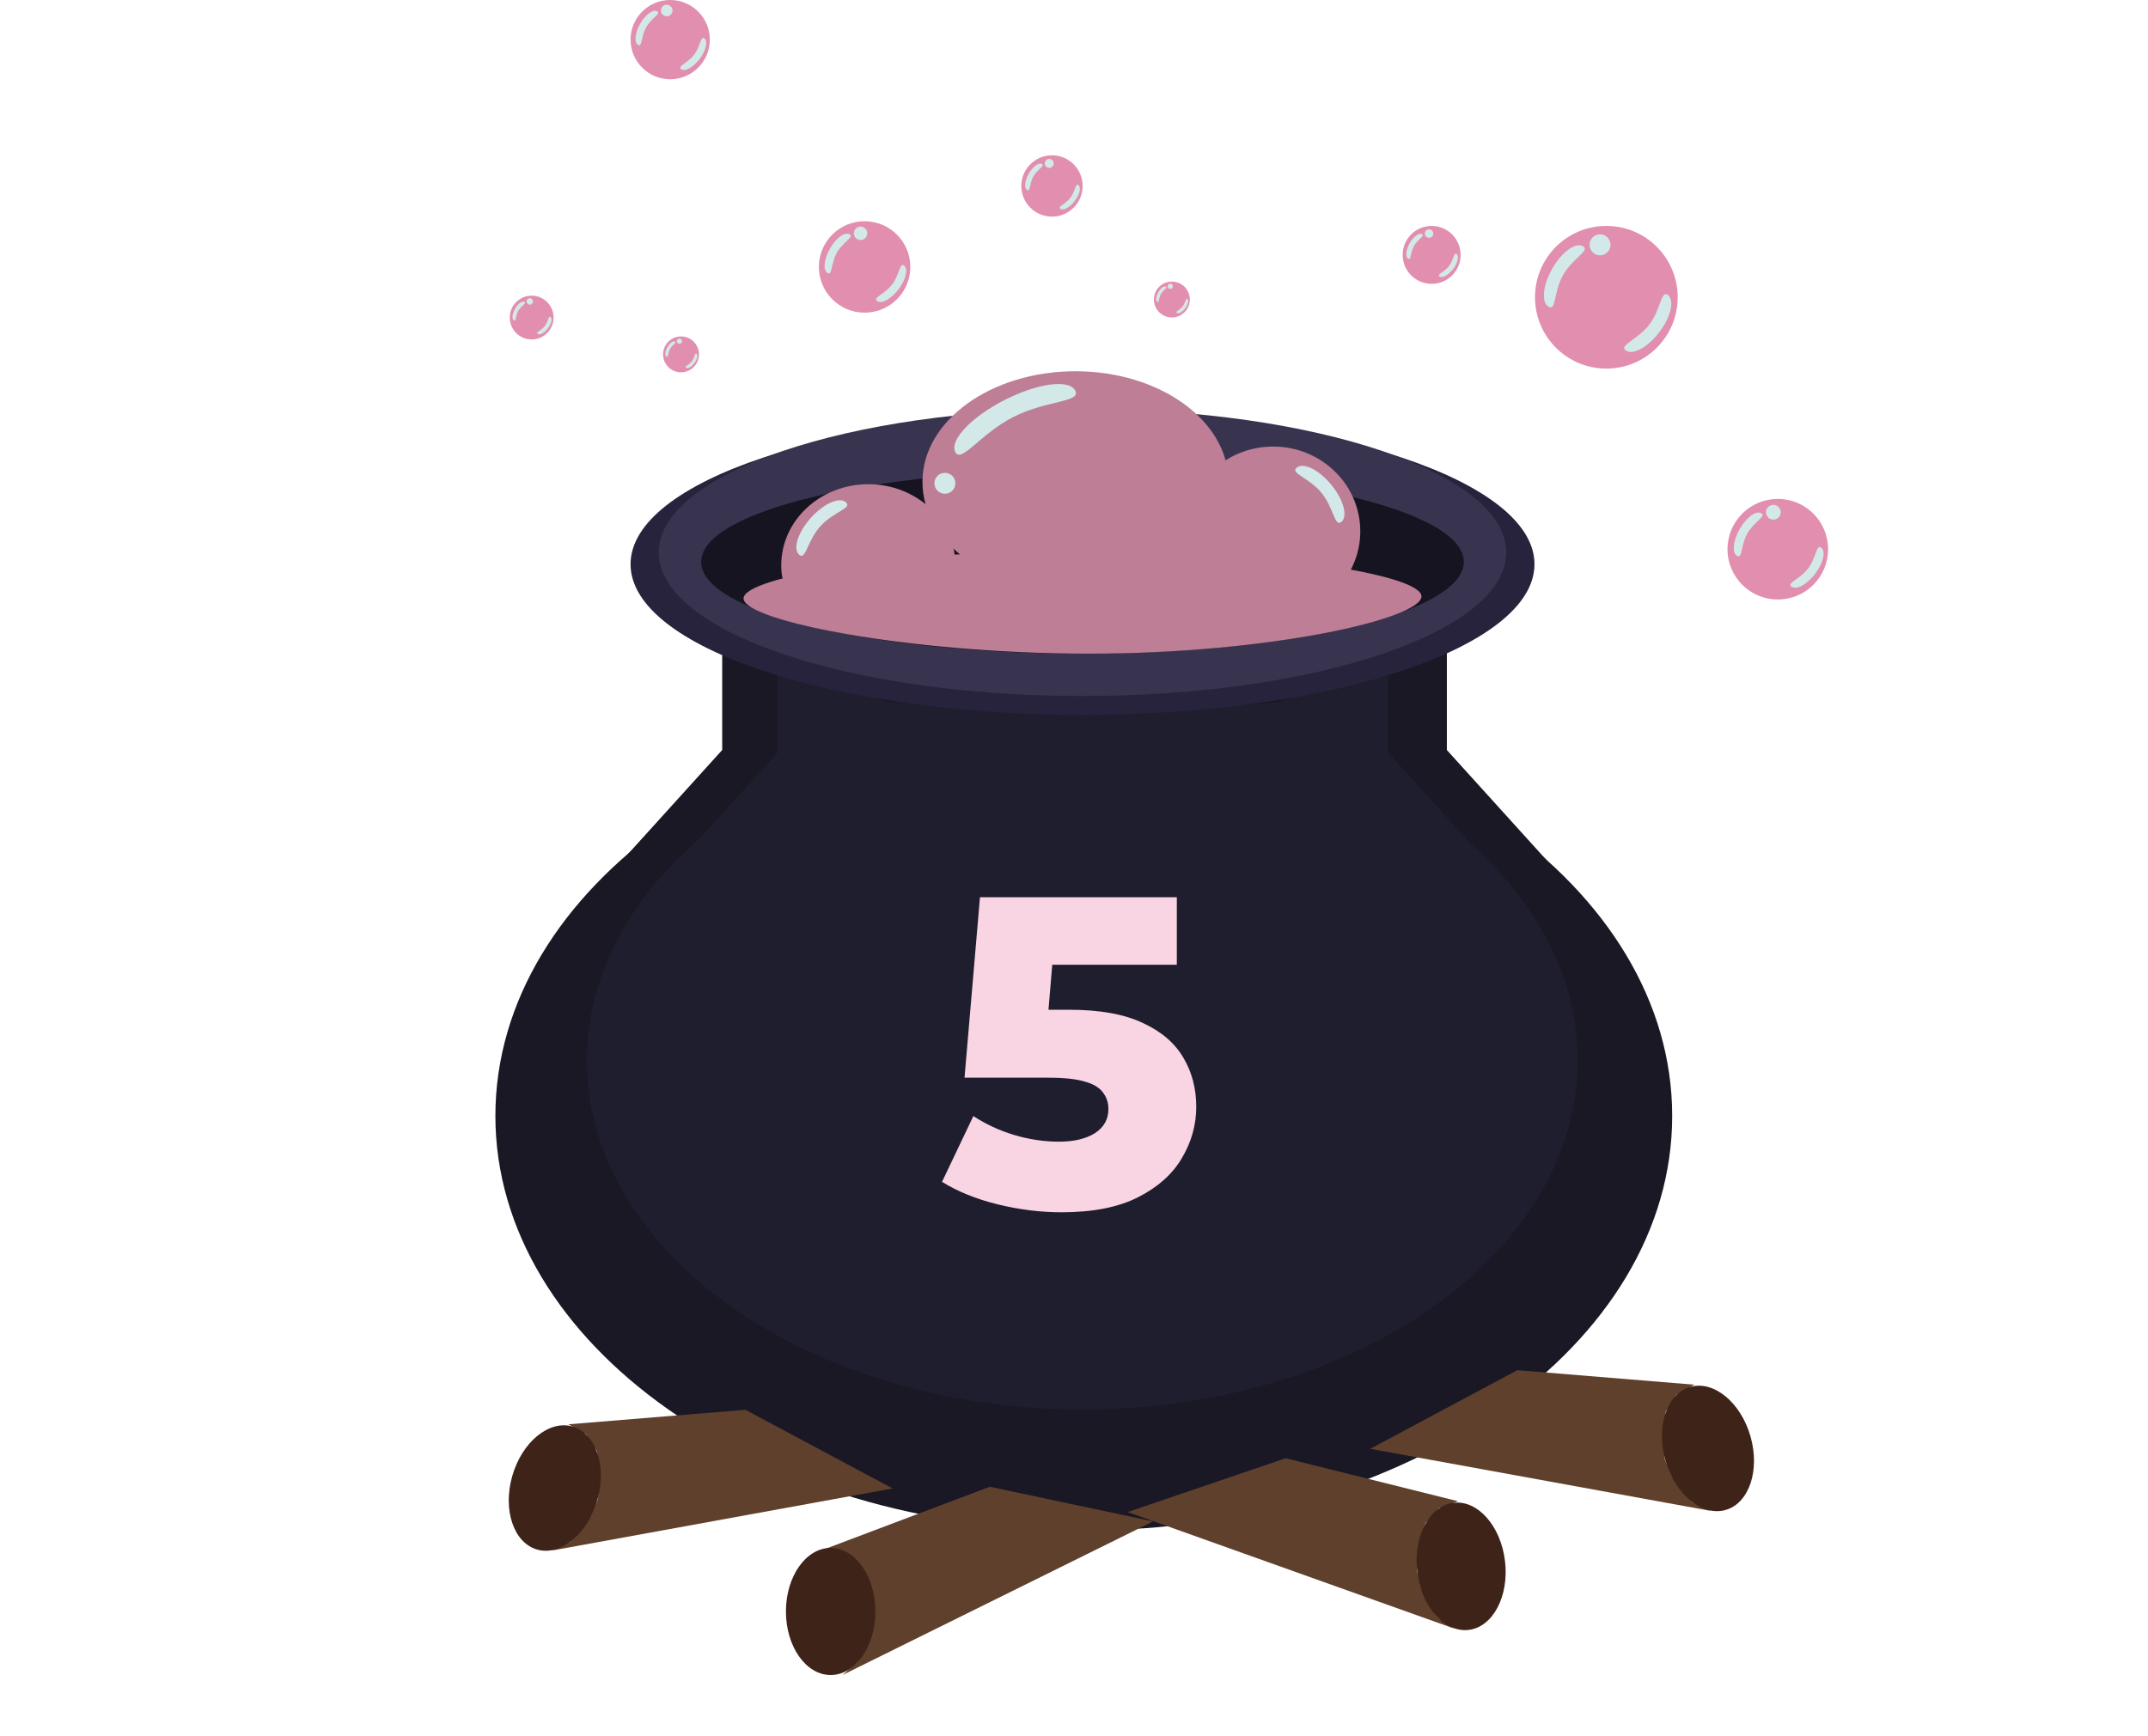
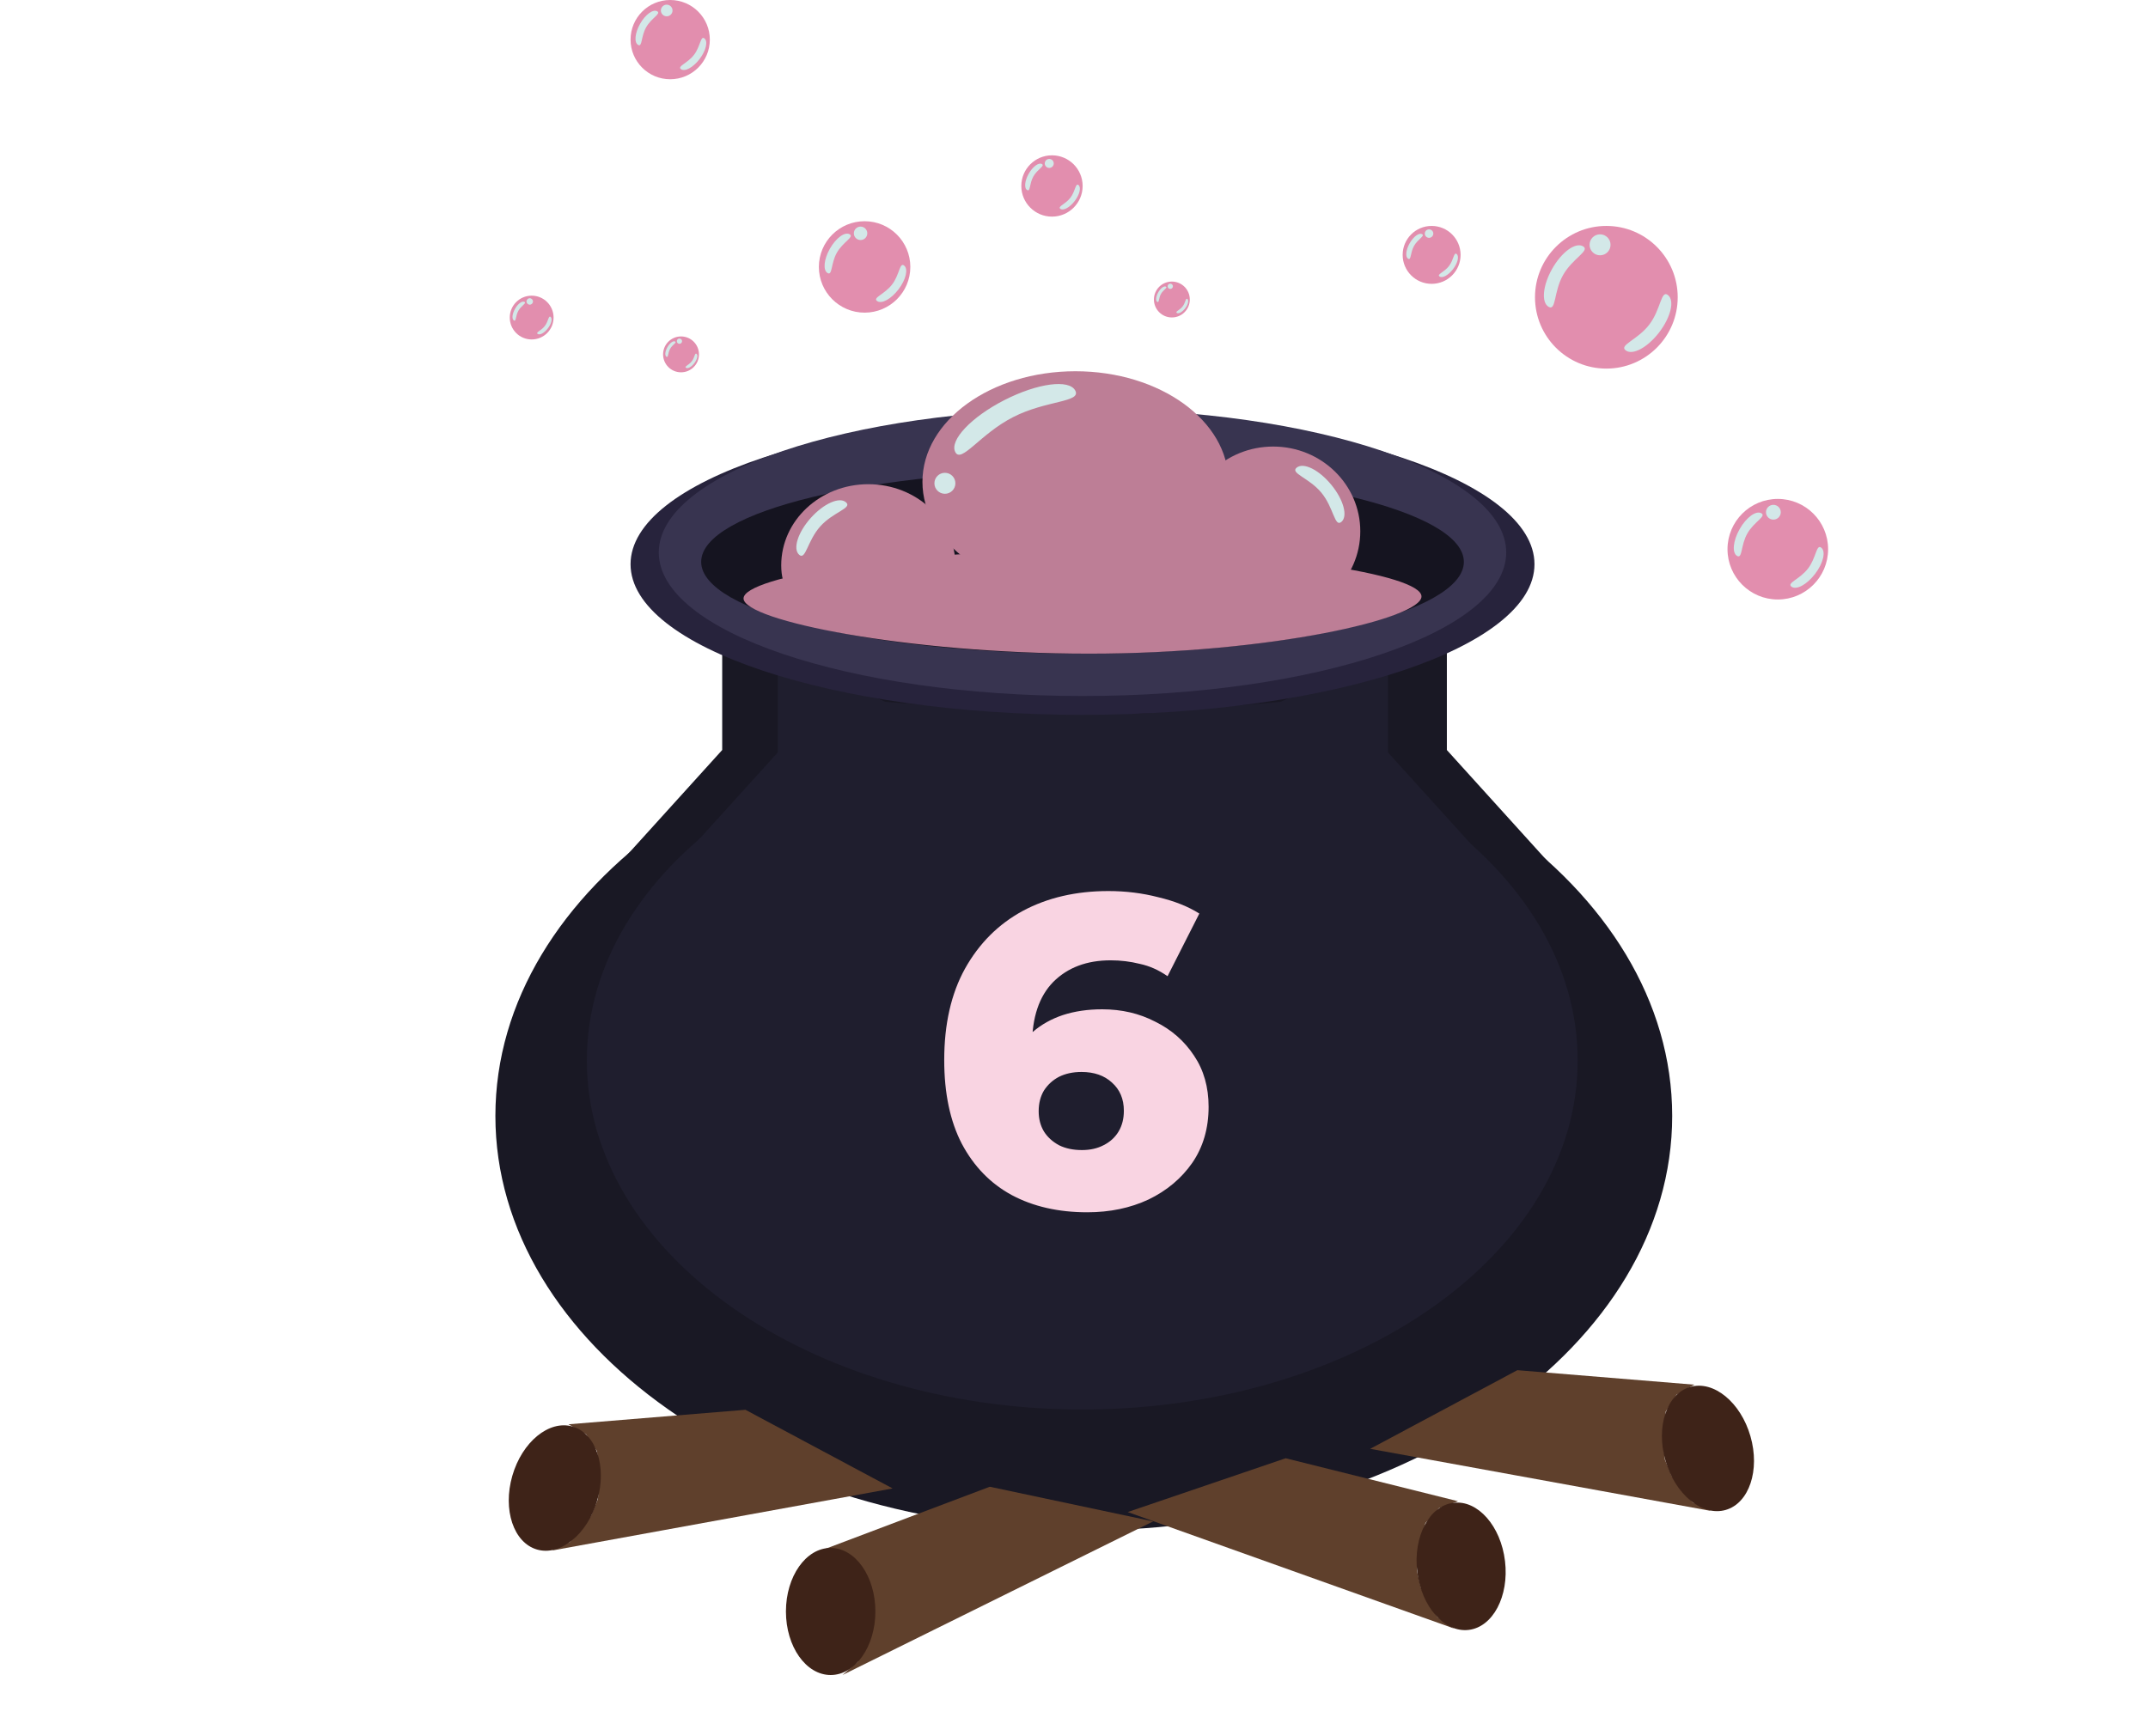
<svg xmlns="http://www.w3.org/2000/svg" width="146" height="118" viewBox="0 0 146 118" fill="none">
  <path d="M113.659 75.868C113.659 91.433 95.754 104.051 73.666 104.051C51.578 104.051 33.672 91.433 33.672 75.868C33.672 60.304 51.578 47.687 73.666 47.687C95.754 47.687 113.659 60.304 113.659 75.868Z" fill="#191824" />
  <path d="M69.894 47.866L42.217 58.58L49.088 50.991L49.088 43.076L57.778 46.91L69.894 47.866Z" fill="#191824" />
  <path d="M74.168 48.249L105.215 58.582L98.344 50.993L98.344 43.078L89.655 46.912L74.168 48.249Z" fill="#191824" />
  <path d="M107.235 72.1C107.235 85.205 92.159 95.828 73.561 95.828C54.964 95.828 39.888 85.205 39.888 72.1C39.888 58.995 54.964 48.372 73.561 48.372C92.159 48.372 107.235 58.995 107.235 72.1Z" fill="#1F1E2E" />
  <path d="M70.386 48.523L47.083 57.543L52.868 51.154L52.868 44.49L60.184 47.717L70.386 48.523Z" fill="#1F1E2E" />
  <path d="M73.986 48.845L100.126 57.545L94.341 51.156L94.341 44.492L87.025 47.719L73.986 48.845Z" fill="#1F1E2E" />
  <ellipse cx="73.579" cy="38.36" rx="30.72" ry="10.24" fill="#27233C" />
  <ellipse cx="73.578" cy="37.56" rx="28.8" ry="9.76" fill="#383450" />
  <ellipse cx="73.579" cy="38.2" rx="25.92" ry="6.24" fill="#151420" />
  <ellipse cx="73.099" cy="32.76" rx="10.4" ry="7.52" fill="#BD7E96" />
  <ellipse cx="86.539" cy="36.12" rx="5.92" ry="5.76" fill="#BD7E96" />
  <path d="M64.94 38.435C64.94 41.48 62.289 41.236 59.02 41.236C55.75 41.236 53.1 41.48 53.1 38.435C53.1 35.389 55.75 32.92 59.02 32.92C62.289 32.92 64.94 35.389 64.94 38.435Z" fill="#BD7E96" />
  <path d="M96.619 40.55C96.619 42.051 86.384 44.44 74.027 44.44C61.671 44.44 50.539 42.188 50.539 40.687C50.539 39.186 61.473 37.4 73.829 37.4C86.186 37.4 96.619 39.049 96.619 40.55Z" fill="#BD7E96" />
  <path d="M55.98 105.347L67.277 101.08L78.38 103.436L57.264 113.88L58.291 112.989L58.804 112.033L59.19 110.823L59.318 109.677L59.061 108.212L58.355 106.557L57.328 105.665L55.98 105.347Z" fill="#5F402C" />
  <path d="M38.636 96.835L50.667 95.848L60.671 101.196L37.495 105.42L38.728 104.845L39.487 104.066L40.193 103.005L40.635 101.935L40.797 100.452L40.579 98.659L39.842 97.515L38.636 96.835Z" fill="#5F402C" />
  <ellipse cx="37.71" cy="101.168" rx="3.005" ry="4.352" transform="matrix(0.960822 0.277167 -0.277168 0.960821 29.5181 -6.48838)" fill="#3E2318" />
  <path d="M99.1 102.065L87.387 99.143L76.65 102.8L98.836 110.721L97.712 109.954L97.089 109.062L96.564 107.901L96.301 106.774L96.382 105.284L96.887 103.55L97.8 102.541L99.1 102.065Z" fill="#5F402C" />
  <ellipse cx="3.005" cy="4.352" rx="3.005" ry="4.352" transform="matrix(-0.993022 0.117929 0.11793 0.993022 101.783 101.816)" fill="#3E2318" />
  <path d="M115.165 94.141L103.134 93.155L93.13 98.502L116.306 102.726L115.072 102.151L114.314 101.372L113.607 100.312L113.165 99.242L113.004 97.758L113.221 95.966L113.959 94.822L115.165 94.141Z" fill="#5F402C" />
  <ellipse cx="3.005" cy="4.352" rx="3.005" ry="4.352" transform="matrix(-0.960822 0.277167 0.277168 0.960822 117.771 93.4609)" fill="#3E2318" />
  <ellipse cx="56.46" cy="109.56" rx="3.04" ry="4.32" fill="#3E2318" />
  <ellipse cx="109.184" cy="20.21" rx="4.85" ry="4.85" fill="#E28EAE" />
  <path d="M112.782 22.587C111.989 23.626 110.966 24.179 110.497 23.821C110.027 23.463 111.31 23.108 112.102 22.069C112.895 21.029 112.897 19.698 113.366 20.056C113.836 20.414 113.574 21.547 112.782 22.587Z" fill="#D3E8E8" />
  <path d="M105.5 18.276C106.144 17.138 107.083 16.452 107.597 16.743C108.11 17.034 106.888 17.559 106.244 18.697C105.6 19.834 105.778 21.153 105.264 20.862C104.75 20.571 104.856 19.413 105.5 18.276Z" fill="#D3E8E8" />
  <path d="M68.27 27.201C70.524 26.049 72.681 25.763 73.09 26.562C73.499 27.361 71.115 27.206 68.862 28.358C66.609 29.51 65.339 31.533 64.93 30.734C64.522 29.935 66.017 28.353 68.27 27.201Z" fill="#D3E8E8" />
  <path d="M55.108 35.215C55.988 34.231 57.061 33.756 57.506 34.153C57.95 34.55 56.631 34.806 55.751 35.791C54.871 36.775 54.764 38.114 54.319 37.717C53.875 37.319 54.228 36.2 55.108 35.215Z" fill="#D3E8E8" />
  <path d="M90.485 32.954C89.646 31.935 88.593 31.416 88.133 31.795C87.672 32.174 88.98 32.483 89.819 33.502C90.658 34.522 90.71 35.864 91.171 35.485C91.631 35.106 91.324 33.973 90.485 32.954Z" fill="#D3E8E8" />
  <ellipse cx="108.756" cy="16.644" rx="0.713" ry="0.713" fill="#D3E8E8" />
  <ellipse cx="64.225" cy="32.858" rx="0.713" ry="0.713" fill="#D3E8E8" />
  <ellipse cx="45.553" cy="2.694" rx="2.694" ry="2.694" fill="#E28EAE" />
  <path d="M47.551 4.014C47.111 4.591 46.543 4.898 46.282 4.699C46.021 4.501 46.733 4.304 47.174 3.726C47.614 3.149 47.615 2.409 47.876 2.608C48.137 2.807 47.991 3.436 47.551 4.014Z" fill="#D3E8E8" />
  <path d="M43.507 1.619C43.865 0.988 44.386 0.606 44.672 0.768C44.957 0.93 44.278 1.221 43.92 1.853C43.562 2.485 43.661 3.217 43.376 3.056C43.091 2.894 43.149 2.251 43.507 1.619Z" fill="#D3E8E8" />
  <ellipse cx="45.316" cy="0.713" rx="0.396" ry="0.396" fill="#D3E8E8" />
  <ellipse cx="79.652" cy="20.363" rx="1.22" ry="1.22" fill="#E28EAE" />
  <path d="M80.557 20.961C80.358 21.223 80.1 21.362 79.982 21.272C79.864 21.182 80.187 21.092 80.386 20.831C80.586 20.569 80.586 20.234 80.704 20.324C80.823 20.414 80.757 20.7 80.557 20.961Z" fill="#D3E8E8" />
  <path d="M78.725 19.877C78.887 19.59 79.123 19.418 79.252 19.491C79.382 19.564 79.074 19.696 78.912 19.982C78.75 20.269 78.795 20.6 78.665 20.527C78.536 20.454 78.563 20.163 78.725 19.877Z" fill="#D3E8E8" />
  <ellipse cx="79.544" cy="19.465" rx="0.179" ry="0.179" fill="#D3E8E8" />
  <ellipse cx="71.503" cy="12.644" rx="2.084" ry="2.084" fill="#E28EAE" />
  <path d="M73.049 13.665C72.709 14.111 72.269 14.349 72.068 14.195C71.866 14.041 72.417 13.889 72.757 13.442C73.098 12.995 73.099 12.424 73.3 12.578C73.502 12.731 73.39 13.218 73.049 13.665Z" fill="#D3E8E8" />
  <path d="M69.921 11.812C70.198 11.324 70.601 11.029 70.822 11.154C71.042 11.279 70.517 11.505 70.24 11.993C69.964 12.482 70.04 13.049 69.82 12.924C69.599 12.799 69.644 12.301 69.921 11.812Z" fill="#D3E8E8" />
  <ellipse cx="71.318" cy="11.111" rx="0.306" ry="0.306" fill="#D3E8E8" />
  <ellipse cx="58.767" cy="18.148" rx="3.108" ry="3.108" fill="#E28EAE" />
  <path d="M61.074 19.671C60.566 20.338 59.91 20.692 59.609 20.462C59.308 20.233 60.13 20.006 60.638 19.339C61.146 18.673 61.147 17.82 61.448 18.049C61.749 18.279 61.581 19.005 61.074 19.671Z" fill="#D3E8E8" />
  <path d="M56.407 16.909C56.819 16.18 57.421 15.74 57.75 15.926C58.08 16.113 57.296 16.449 56.883 17.178C56.47 17.907 56.584 18.753 56.255 18.566C55.926 18.38 55.994 17.637 56.407 16.909Z" fill="#D3E8E8" />
  <ellipse cx="58.493" cy="15.863" rx="0.457" ry="0.457" fill="#D3E8E8" />
  <ellipse cx="120.838" cy="37.339" rx="3.419" ry="3.419" fill="#E28EAE" />
  <path d="M123.374 39.014C122.816 39.747 122.094 40.137 121.763 39.885C121.432 39.632 122.336 39.382 122.895 38.649C123.454 37.916 123.455 36.978 123.786 37.23C124.117 37.483 123.933 38.281 123.374 39.014Z" fill="#D3E8E8" />
  <path d="M118.242 35.975C118.696 35.173 119.358 34.69 119.72 34.895C120.082 35.1 119.22 35.47 118.766 36.272C118.312 37.074 118.437 38.004 118.075 37.799C117.713 37.593 117.788 36.777 118.242 35.975Z" fill="#D3E8E8" />
  <ellipse cx="120.537" cy="34.825" rx="0.503" ry="0.503" fill="#D3E8E8" />
  <ellipse cx="97.308" cy="17.329" rx="1.969" ry="1.969" fill="#E28EAE" />
  <path d="M98.767 18.293C98.445 18.715 98.03 18.94 97.84 18.794C97.649 18.649 98.17 18.505 98.491 18.083C98.813 17.661 98.814 17.121 99.004 17.266C99.195 17.412 99.089 17.871 98.767 18.293Z" fill="#D3E8E8" />
  <path d="M95.812 16.543C96.074 16.082 96.455 15.803 96.663 15.921C96.872 16.039 96.376 16.253 96.114 16.714C95.853 17.176 95.925 17.711 95.716 17.593C95.508 17.475 95.551 17.005 95.812 16.543Z" fill="#D3E8E8" />
  <ellipse cx="97.133" cy="15.881" rx="0.289" ry="0.289" fill="#D3E8E8" />
  <ellipse cx="36.138" cy="21.59" rx="1.489" ry="1.489" fill="#E28EAE" />
  <path d="M37.242 22.32C36.999 22.639 36.685 22.809 36.541 22.699C36.397 22.589 36.79 22.48 37.034 22.161C37.277 21.842 37.278 21.433 37.422 21.543C37.566 21.653 37.486 22.001 37.242 22.32Z" fill="#D3E8E8" />
  <path d="M35.007 20.996C35.205 20.646 35.493 20.436 35.651 20.525C35.809 20.614 35.433 20.776 35.235 21.125C35.037 21.474 35.092 21.88 34.934 21.79C34.777 21.701 34.809 21.345 35.007 20.996Z" fill="#D3E8E8" />
  <ellipse cx="36.007" cy="20.495" rx="0.219" ry="0.219" fill="#D3E8E8" />
  <ellipse cx="46.29" cy="24.093" rx="1.22" ry="1.22" fill="#E28EAE" />
  <path d="M47.195 24.691C46.996 24.953 46.738 25.092 46.62 25.002C46.502 24.912 46.825 24.822 47.024 24.561C47.223 24.299 47.224 23.964 47.342 24.054C47.46 24.144 47.394 24.429 47.195 24.691Z" fill="#D3E8E8" />
  <path d="M45.363 23.606C45.525 23.32 45.761 23.147 45.89 23.22C46.02 23.294 45.712 23.426 45.55 23.712C45.388 23.998 45.432 24.33 45.303 24.257C45.174 24.184 45.201 23.892 45.363 23.606Z" fill="#D3E8E8" />
  <ellipse cx="46.182" cy="23.196" rx="0.179" ry="0.179" fill="#D3E8E8" />
-   <path d="M72.159 82.42C70.719 82.42 69.269 82.24 67.809 81.88C66.349 81.52 65.089 81.01 64.029 80.35L66.159 75.88C67.019 76.44 67.949 76.87 68.949 77.17C69.969 77.47 70.979 77.62 71.979 77.62C72.979 77.62 73.789 77.43 74.409 77.05C75.029 76.65 75.339 76.1 75.339 75.4C75.339 74.98 75.219 74.61 74.979 74.29C74.739 73.95 74.329 73.7 73.749 73.54C73.169 73.36 72.339 73.27 71.259 73.27H65.559L66.609 61H79.989V65.59H68.709L71.739 62.98L71.049 71.26L68.019 68.65H72.669C74.749 68.65 76.419 68.95 77.679 69.55C78.939 70.13 79.859 70.92 80.439 71.92C81.019 72.9 81.309 74.01 81.309 75.25C81.309 76.49 80.979 77.66 80.319 78.76C79.679 79.84 78.689 80.72 77.349 81.4C76.009 82.08 74.279 82.42 72.159 82.42Z" fill="#F9D4E2" />
+   <path d="M73.899 82.42C71.939 82.42 70.229 82.03 68.769 81.25C67.329 80.47 66.199 79.31 65.379 77.77C64.579 76.23 64.179 74.33 64.179 72.07C64.179 69.63 64.649 67.56 65.589 65.86C66.549 64.14 67.859 62.83 69.519 61.93C71.199 61.03 73.139 60.58 75.339 60.58C76.519 60.58 77.649 60.72 78.729 61C79.829 61.26 80.759 61.63 81.519 62.11L79.359 66.37C78.759 65.95 78.129 65.67 77.469 65.53C76.829 65.37 76.169 65.29 75.489 65.29C73.869 65.29 72.569 65.78 71.589 66.76C70.629 67.74 70.149 69.17 70.149 71.05C70.149 71.39 70.149 71.75 70.149 72.13C70.169 72.49 70.209 72.86 70.269 73.24L68.769 72.01C69.169 71.27 69.649 70.65 70.209 70.15C70.789 69.65 71.469 69.27 72.249 69.01C73.049 68.75 73.939 68.62 74.919 68.62C76.239 68.62 77.439 68.9 78.519 69.46C79.619 70 80.499 70.77 81.159 71.77C81.819 72.75 82.149 73.91 82.149 75.25C82.149 76.71 81.779 77.98 81.039 79.06C80.299 80.12 79.309 80.95 78.069 81.55C76.829 82.13 75.439 82.42 73.899 82.42ZM73.539 78.19C74.099 78.19 74.589 78.08 75.009 77.86C75.449 77.64 75.789 77.33 76.029 76.93C76.269 76.53 76.389 76.06 76.389 75.52C76.389 74.72 76.119 74.08 75.579 73.6C75.059 73.12 74.369 72.88 73.509 72.88C72.929 72.88 72.419 72.99 71.979 73.21C71.559 73.43 71.219 73.74 70.959 74.14C70.719 74.54 70.599 75.01 70.599 75.55C70.599 76.07 70.719 76.53 70.959 76.93C71.199 77.31 71.539 77.62 71.979 77.86C72.419 78.08 72.939 78.19 73.539 78.19Z" fill="#F9D4E2" />
</svg>
